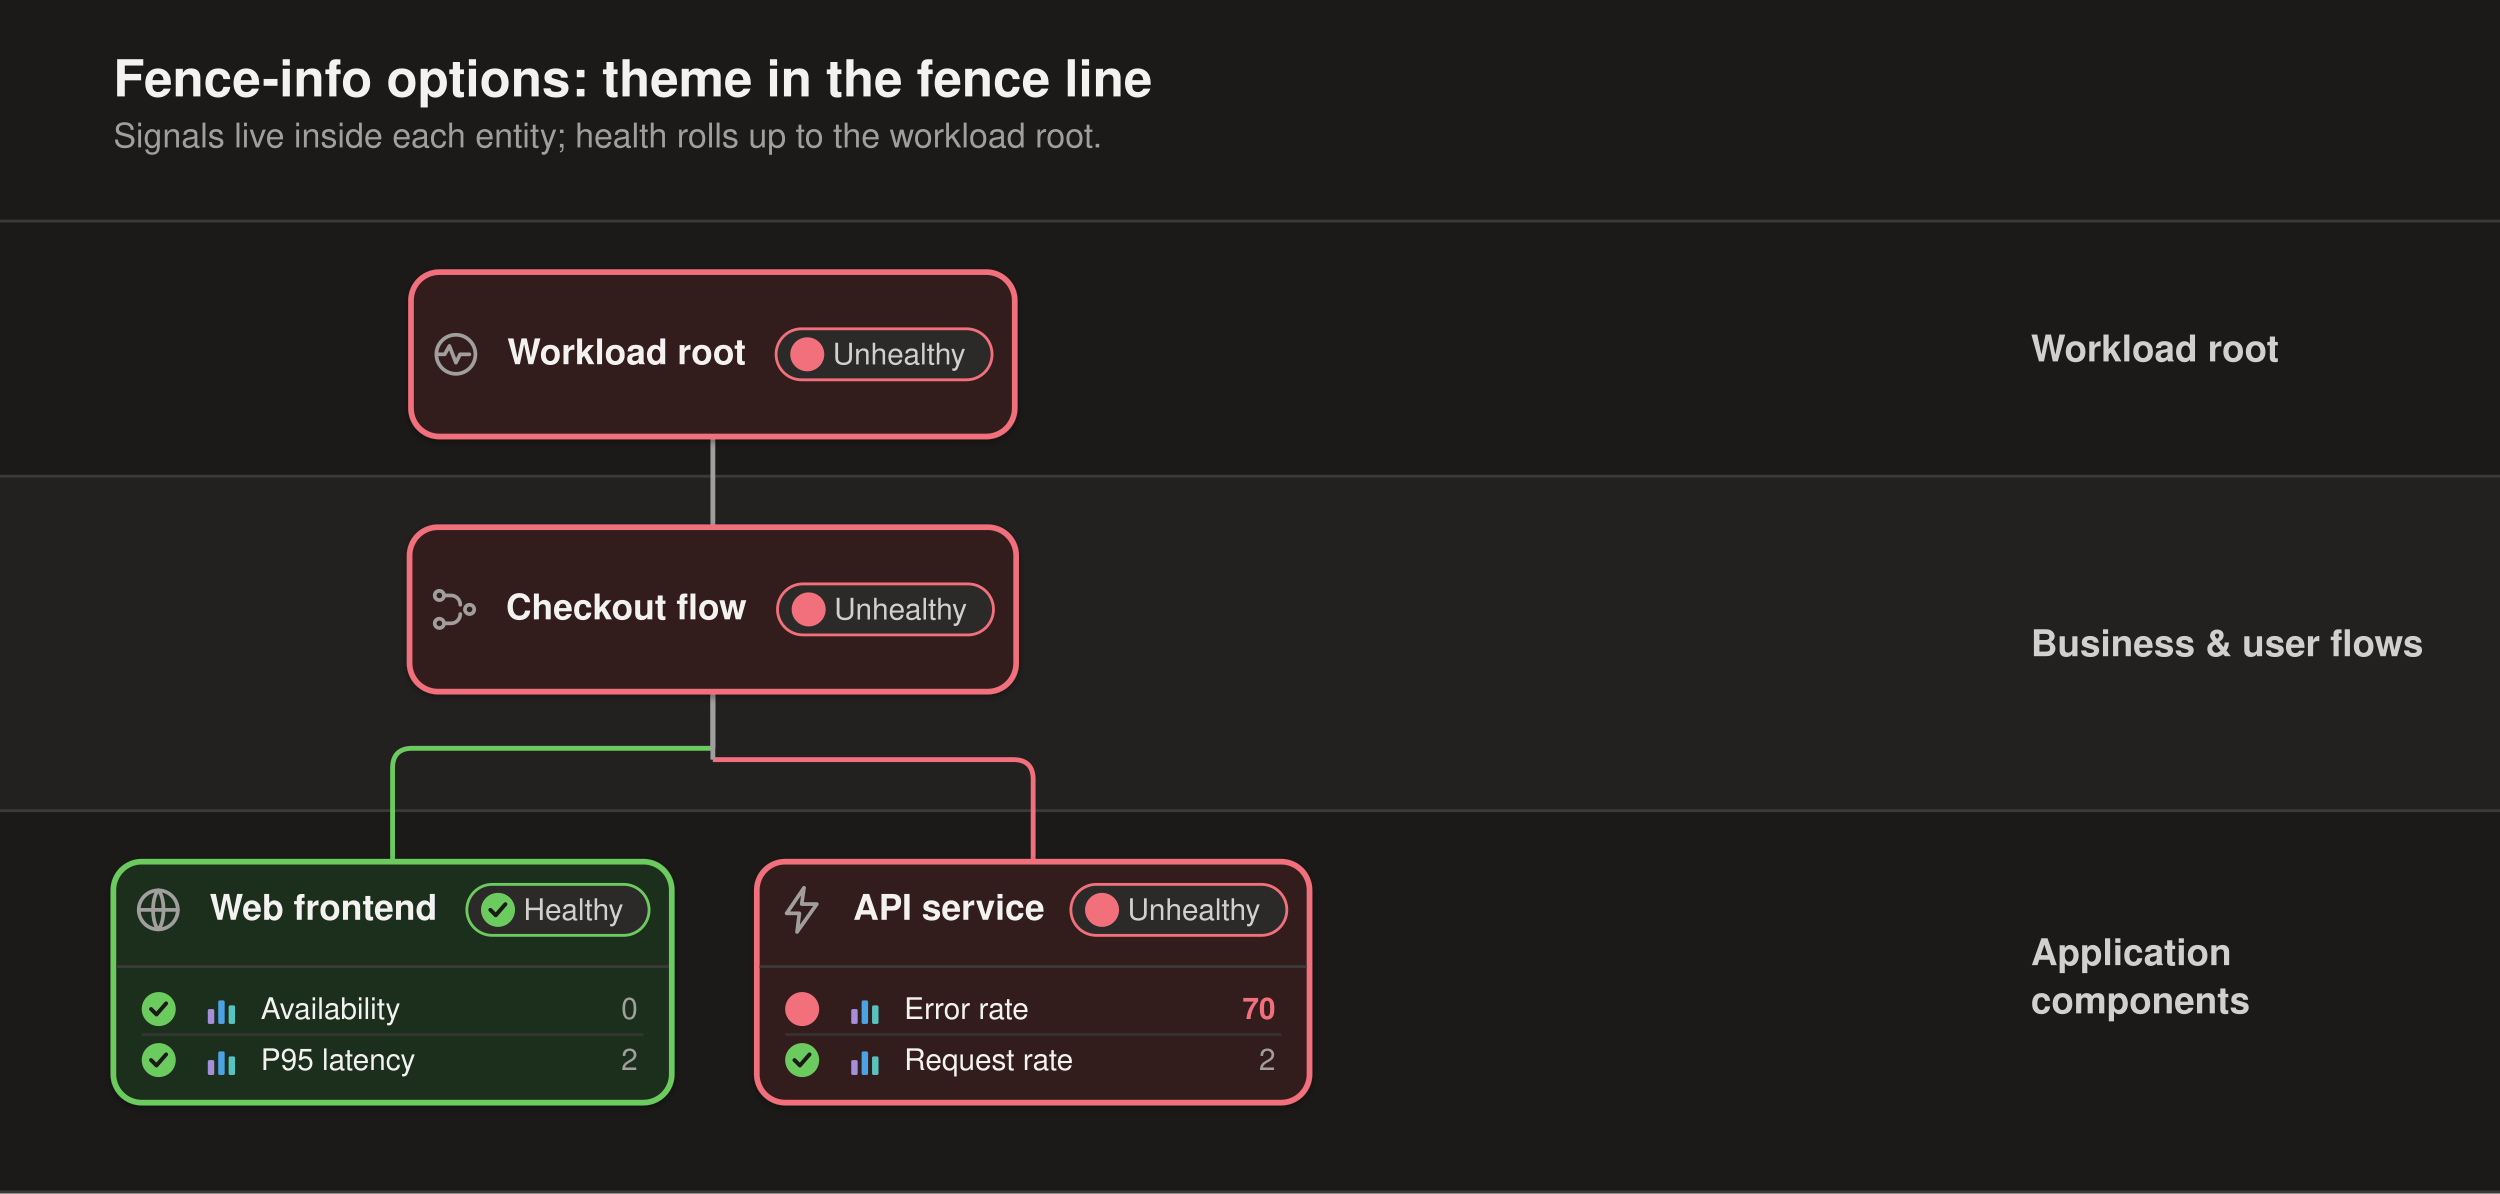
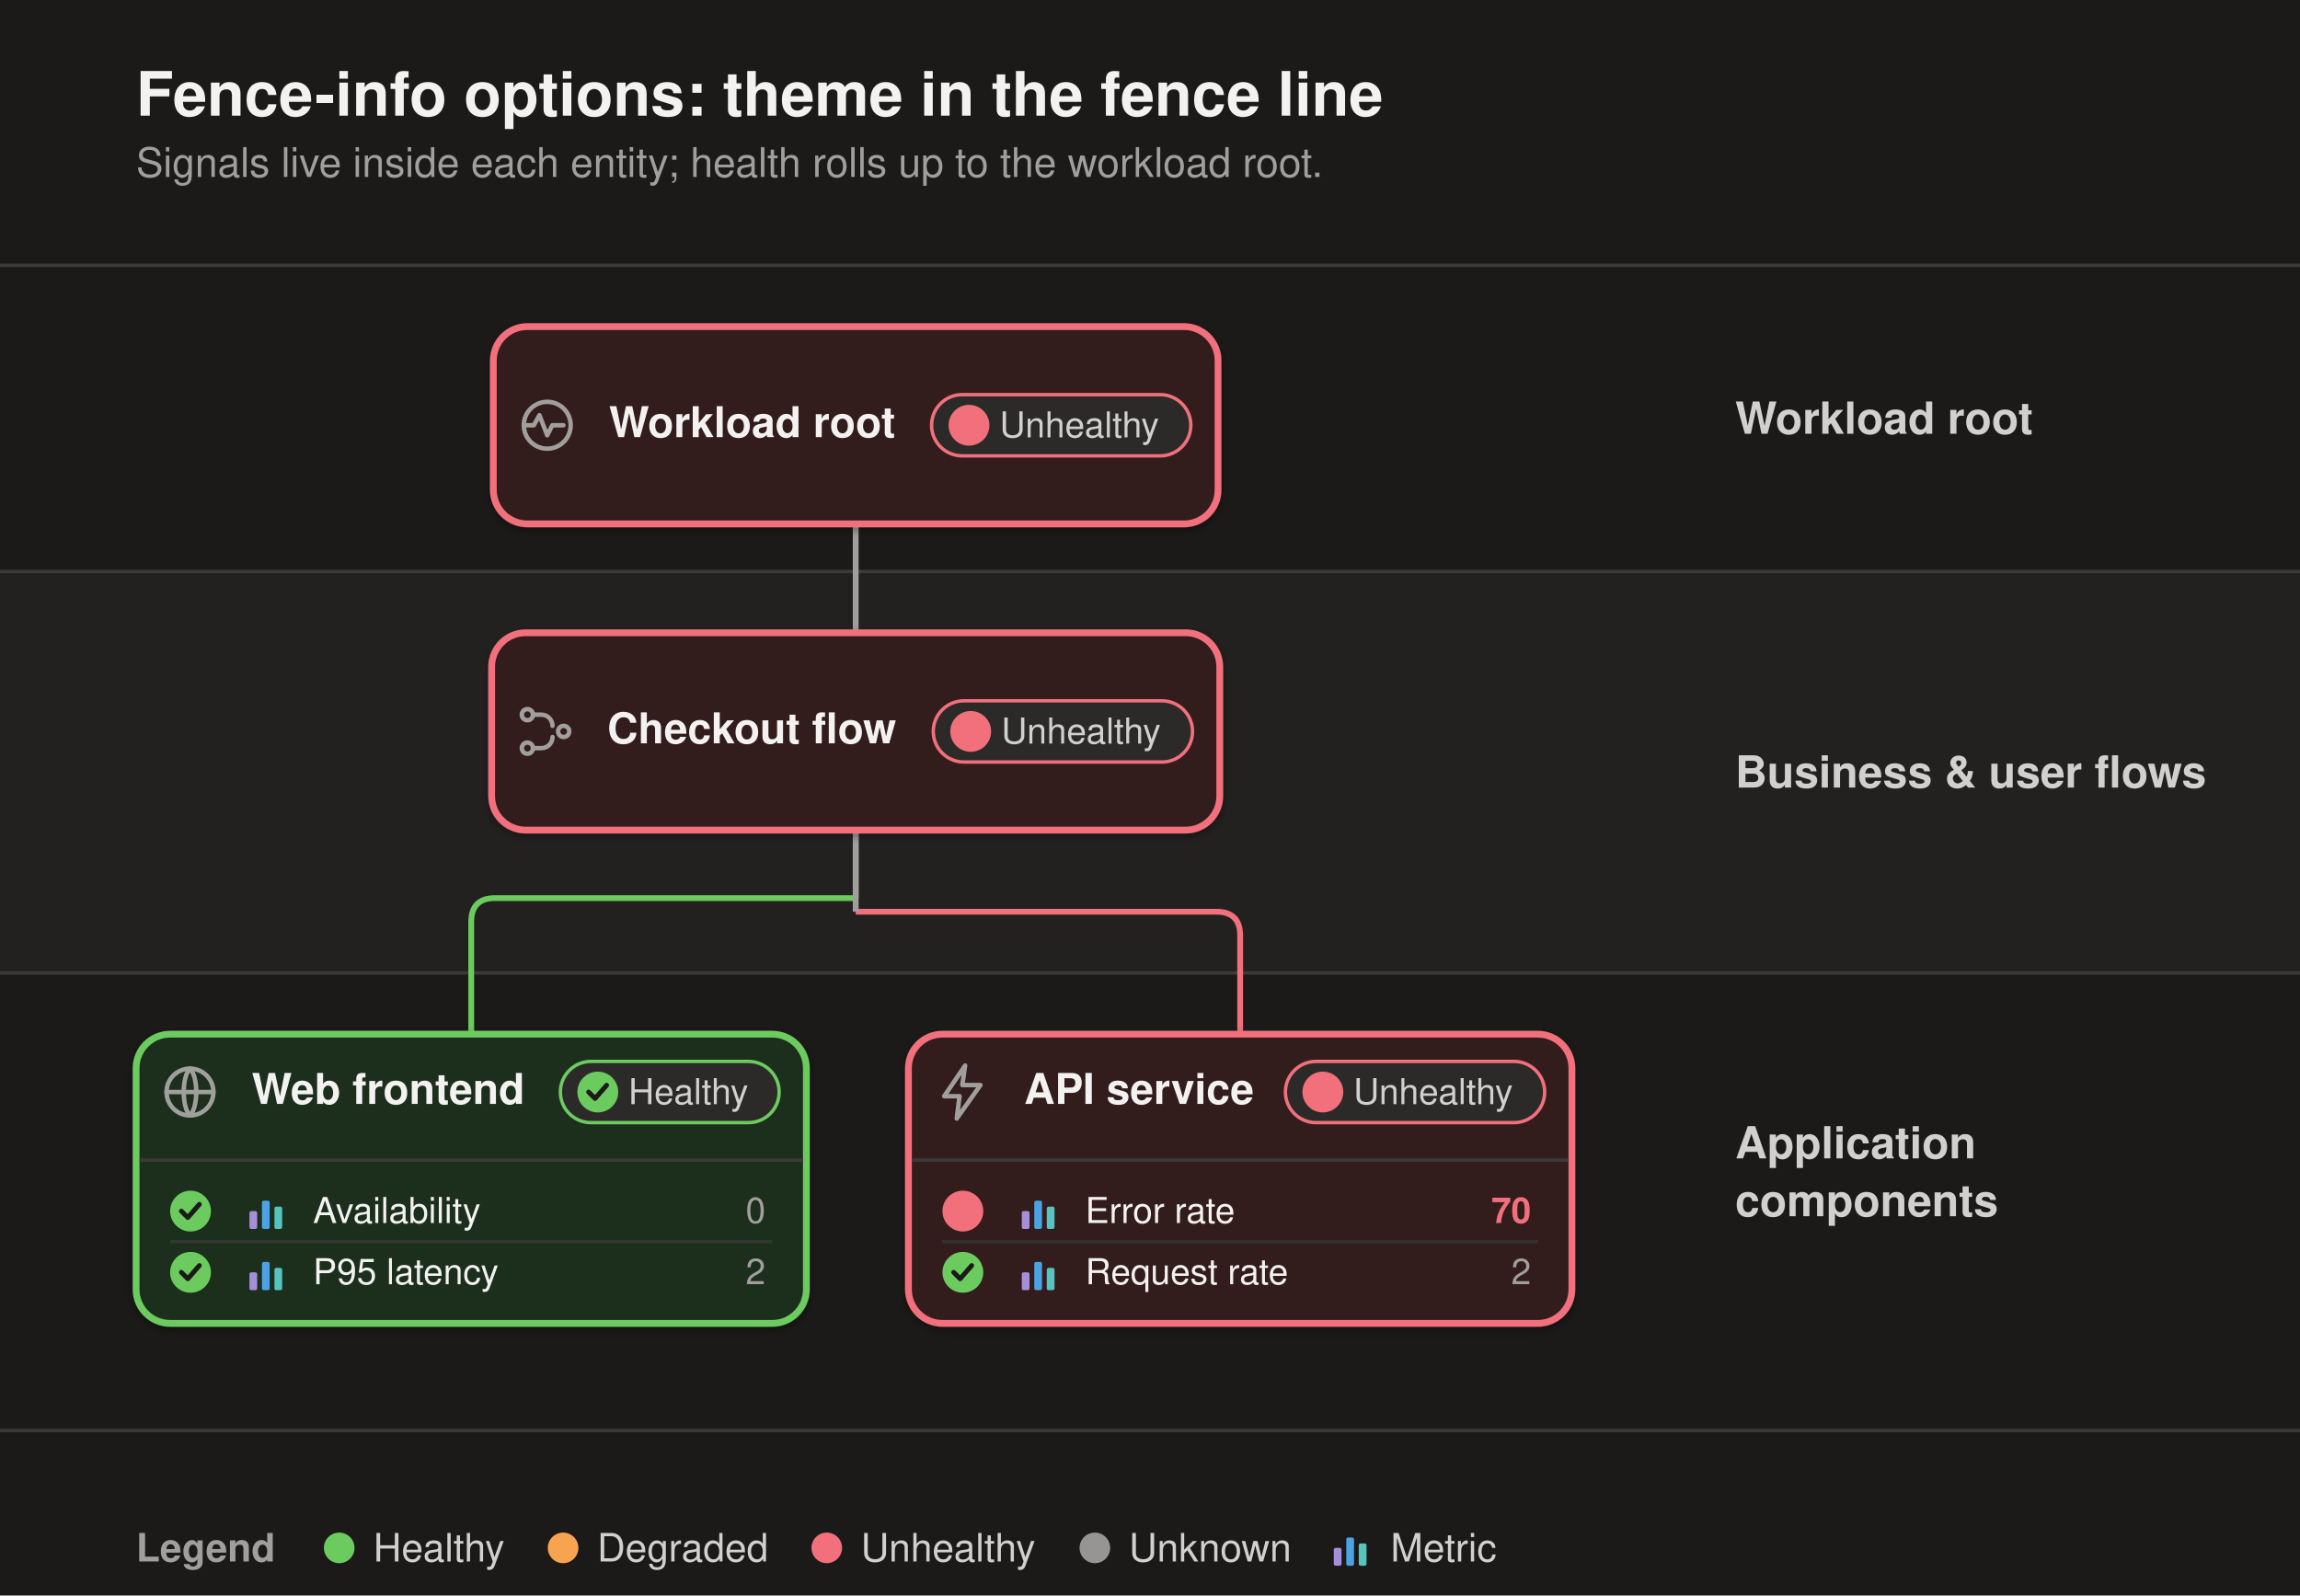
- <svg xmlns="http://www.w3.org/2000/svg" width="882" height="421" viewBox="0 0 882 421" font-family="Segoe UI, -apple-system, BlinkMacSystemFont, Helvetica, Arial, sans-serif">
+ <svg xmlns="http://www.w3.org/2000/svg" width="676" height="469" viewBox="0 0 676 469" font-family="Segoe UI, -apple-system, BlinkMacSystemFont, Helvetica, Arial, sans-serif">
  <defs>
    <filter id="cs" x="-20%" y="-20%" width="140%" height="140%">
      <feDropShadow dx="0" dy="1" stdDeviation="1.3" flood-color="#000" flood-opacity="0.35" />
    </filter>
  </defs>
-   <rect width="882" height="421" fill="#1b1a19" />
-   <rect x="0" y="78.0" width="882" height="90.0" fill="#1b1a19" />
-   <line x1="0" y1="78.0" x2="882" y2="78.0" stroke="#3b3a39" />
-   <text x="716.5" y="127.5" font-size="13" font-weight="700" fill="#d2d0ce">Workload root</text>
-   <rect x="0" y="168.0" width="882" height="118.0" fill="#232120" />
-   <line x1="0" y1="168.0" x2="882" y2="168.0" stroke="#3b3a39" />
-   <text x="716.5" y="231.5" font-size="13" font-weight="700" fill="#d2d0ce">Business &amp; user flows</text>
-   <rect x="0" y="286.0" width="882" height="117.0" fill="#1b1a19" />
-   <line x1="0" y1="286.0" x2="882" y2="286.0" stroke="#3b3a39" />
-   <text x="716.5" y="340.5" font-size="13" font-weight="700" fill="#d2d0ce">Application</text>
-   <text x="716.5" y="357.5" font-size="13" font-weight="700" fill="#d2d0ce">components</text>
-   <line x1="0" y1="420.5" x2="882" y2="420.5" stroke="#3b3a39" />
+   <rect width="676" height="469" fill="#1b1a19" />
+   <rect x="0" y="78.0" width="676" height="90.0" fill="#1b1a19" />
+   <line x1="0" y1="78.0" x2="676" y2="78.0" stroke="#3b3a39" />
+   <text x="510.0" y="127.5" font-size="13" font-weight="700" fill="#d2d0ce">Workload root</text>
+   <rect x="0" y="168.0" width="676" height="118.0" fill="#232120" />
+   <line x1="0" y1="168.0" x2="676" y2="168.0" stroke="#3b3a39" />
+   <text x="510.0" y="231.5" font-size="13" font-weight="700" fill="#d2d0ce">Business &amp; user flows</text>
+   <rect x="0" y="286.0" width="676" height="117.0" fill="#1b1a19" />
+   <line x1="0" y1="286.0" x2="676" y2="286.0" stroke="#3b3a39" />
+   <text x="510.0" y="340.5" font-size="13" font-weight="700" fill="#d2d0ce">Application</text>
+   <text x="510.0" y="357.5" font-size="13" font-weight="700" fill="#d2d0ce">components</text>
+   <line x1="0" y1="420.5" x2="676" y2="420.5" stroke="#3b3a39" />
  <text x="40" y="34" font-size="18" font-weight="700" fill="#f3f2f1">Fence-info options: theme in the fence line</text>
  <text x="40" y="52" font-size="12" fill="#a19f9d">Signals live inside each entity; health rolls up to the workload root.</text>
-   <text x="40.0" y="431.0" font-size="11.5" font-weight="600" fill="#a19f9d">Legend</text>
-   <circle cx="99.7" cy="427.0" r="4.5" fill="#6ccb5f" />
-   <text x="109.7" y="431.0" font-size="11.5" fill="#d2d0ce">Healthy</text>
-   <circle cx="165.5" cy="427.0" r="4.5" fill="#f7a350" />
-   <text x="175.5" y="431.0" font-size="11.5" fill="#d2d0ce">Degraded</text>
-   <circle cx="243.0" cy="427.0" r="4.5" fill="#f1707b" />
-   <text x="253.0" y="431.0" font-size="11.5" fill="#d2d0ce">Unhealthy</text>
-   <circle cx="321.8" cy="427.0" r="4.5" fill="#979593" />
-   <text x="331.8" y="431.0" font-size="11.5" fill="#d2d0ce">Unknown</text>
-   <g transform="translate(390.7,420.0) scale(0.875)">
+   <text x="40.0" y="459.0" font-size="11.5" font-weight="600" fill="#a19f9d">Legend</text>
+   <circle cx="99.7" cy="455.0" r="4.5" fill="#6ccb5f" />
+   <text x="109.7" y="459.0" font-size="11.5" fill="#d2d0ce">Healthy</text>
+   <circle cx="165.5" cy="455.0" r="4.5" fill="#f7a350" />
+   <text x="175.5" y="459.0" font-size="11.5" fill="#d2d0ce">Degraded</text>
+   <circle cx="243.0" cy="455.0" r="4.5" fill="#f1707b" />
+   <text x="253.0" y="459.0" font-size="11.5" fill="#d2d0ce">Unhealthy</text>
+   <circle cx="321.8" cy="455.0" r="4.5" fill="#979593" />
+   <text x="331.8" y="459.0" font-size="11.5" fill="#d2d0ce">Unknown</text>
+   <g transform="translate(390.7,448.0) scale(0.875)">
    <rect x="1.5" y="8" width="2.6" height="6" rx="0.6" fill="#a58fd8" />
    <rect x="5.7" y="4.5" width="2.6" height="9.5" rx="0.6" fill="#4ba3e3" />
    <rect x="9.9" y="6.5" width="2.6" height="7.5" rx="0.6" fill="#57c3bf" />
  </g>
-   <text x="408.7" y="431.0" font-size="11.5" fill="#d2d0ce">Metric</text>
+   <text x="408.7" y="459.0" font-size="11.5" fill="#d2d0ce">Metric</text>
  <g transform="translate(40.0,0)">
    <g fill="none" stroke-linecap="butt" stroke-linejoin="round">
      <path d="M98.5 304.0 L98.5 271.0 Q98.5 264.0 105.5 264.0 L211.5 264.0" stroke="#6ccb5f" stroke-width="1.7" />
      <path d="M211.5 264.0 L211.5 244.0" stroke="#a19f9d" stroke-width="1.7" />
      <path d="M324.5 304.0 L324.5 275.0 Q324.5 268.0 317.5 268.0 L211.5 268.0" stroke="#f1707b" stroke-width="1.7" />
      <path d="M211.5 268.0 L211.5 244.0" stroke="#a19f9d" stroke-width="1.7" />
      <path d="M211.5 186.0 L211.5 154.0" stroke="#a19f9d" stroke-width="1.7" />
    </g>
    <g filter="url(#cs)">
      <rect x="0.0" y="304.0" width="197" height="85" rx="10" fill="#1e2d1c" stroke="#6ccb5f" stroke-width="2" />
    </g>
    <g transform="translate(6.0,311.16) scale(0.82)">
      <circle cx="12" cy="12" r="8.4" fill="none" stroke="#a19f9d" stroke-width="1.6" stroke-linecap="round" stroke-linejoin="round" />
      <path d="M3.6 12h16.8M12 3.6c3 3 3 13.8 0 16.8M12 3.6c-3 3-3 13.8 0 16.8" fill="none" stroke="#a19f9d" stroke-width="1.6" stroke-linecap="round" stroke-linejoin="round" />
    </g>
    <text x="34.0" y="324.5" font-size="12.5" font-weight="600" fill="#f3f2f1">Web frontend</text>
    <rect x="124.7" y="312.00" width="64.3" height="18" rx="9" fill="#2b2a29" stroke="#6ccb5f" stroke-width="1" />
    <circle cx="135.7" cy="321.0" r="6" fill="#6ccb5f" />
    <path d="M133.0 321.0 l1.9 1.9 l3.4 -3.9" fill="none" stroke="#1b1a19" stroke-width="1.4" stroke-linecap="round" stroke-linejoin="round" />
    <text x="144.7" y="324.57" font-size="10.5" fill="#d2d0ce">Healthy</text>
    <line x1="1.0" y1="341.0" x2="196.0" y2="341.0" stroke="#3b3a39" />
    <circle cx="16.0" cy="356.0" r="6" fill="#6ccb5f" />
    <path d="M13.3 356.0 l1.9 1.9 l3.4 -3.9" fill="none" stroke="#1b1a19" stroke-width="1.4" stroke-linecap="round" stroke-linejoin="round" />
    <g transform="translate(32.0,349.0) scale(0.875)">
      <rect x="1.5" y="8" width="2.6" height="6" rx="0.6" fill="#a58fd8" />
      <rect x="5.7" y="4.5" width="2.6" height="9.5" rx="0.6" fill="#4ba3e3" />
      <rect x="9.9" y="6.5" width="2.6" height="7.5" rx="0.6" fill="#57c3bf" />
    </g>
    <text x="52.0" y="359.5" font-size="10.5" fill="#f3f2f1">Availability</text>
    <text x="185.0" y="359.5" font-size="10.5" font-weight="400" fill="#a19f9d" text-anchor="end">0</text>
    <line x1="10.0" y1="365.0" x2="187.0" y2="365.0" stroke="#3b3a39" stroke-opacity="0.7" />
    <circle cx="16.0" cy="374.0" r="6" fill="#6ccb5f" />
    <path d="M13.3 374.0 l1.9 1.9 l3.4 -3.9" fill="none" stroke="#1b1a19" stroke-width="1.4" stroke-linecap="round" stroke-linejoin="round" />
    <g transform="translate(32.0,367.0) scale(0.875)">
      <rect x="1.5" y="8" width="2.6" height="6" rx="0.6" fill="#a58fd8" />
      <rect x="5.7" y="4.5" width="2.6" height="9.5" rx="0.6" fill="#4ba3e3" />
      <rect x="9.9" y="6.5" width="2.6" height="7.5" rx="0.6" fill="#57c3bf" />
    </g>
    <text x="52.0" y="377.5" font-size="10.5" fill="#f3f2f1">P95 latency</text>
    <text x="185.0" y="377.5" font-size="10.5" font-weight="400" fill="#a19f9d" text-anchor="end">2</text>
    <g filter="url(#cs)">
      <rect x="227.0" y="304.0" width="195" height="85" rx="10" fill="#331d1f" stroke="#f1707b" stroke-width="2" />
    </g>
    <g transform="translate(233.0,311.16) scale(0.82)">
      <path d="M13 2.5 5.5 13.5H11l-1 8 8.5-12H12z" fill="none" stroke="#a19f9d" stroke-width="1.6" stroke-linecap="round" stroke-linejoin="round" />
    </g>
    <text x="261.0" y="324.5" font-size="12.5" font-weight="600" fill="#f3f2f1">API service</text>
    <rect x="337.8" y="312.00" width="76.2" height="18" rx="9" fill="#2b2a29" stroke="#f1707b" stroke-width="1" />
    <circle cx="348.8" cy="321.0" r="6" fill="#f1707b" />
    <text x="357.8" y="324.57" font-size="10.5" fill="#d2d0ce">Unhealthy</text>
    <line x1="228.0" y1="341.0" x2="421.0" y2="341.0" stroke="#3b3a39" />
    <circle cx="243.0" cy="356.0" r="6" fill="#f1707b" />
    <g transform="translate(259.0,349.0) scale(0.875)">
      <rect x="1.5" y="8" width="2.6" height="6" rx="0.6" fill="#a58fd8" />
      <rect x="5.7" y="4.5" width="2.6" height="9.5" rx="0.6" fill="#4ba3e3" />
      <rect x="9.9" y="6.5" width="2.6" height="7.5" rx="0.6" fill="#57c3bf" />
    </g>
    <text x="279.0" y="359.5" font-size="10.5" fill="#f3f2f1">Error rate</text>
    <text x="410.0" y="359.5" font-size="10.5" font-weight="600" fill="#f1707b" text-anchor="end">70</text>
    <line x1="237.0" y1="365.0" x2="412.0" y2="365.0" stroke="#3b3a39" stroke-opacity="0.7" />
    <circle cx="243.0" cy="374.0" r="6" fill="#6ccb5f" />
    <path d="M240.3 374.0 l1.9 1.9 l3.4 -3.9" fill="none" stroke="#1b1a19" stroke-width="1.4" stroke-linecap="round" stroke-linejoin="round" />
    <g transform="translate(259.0,367.0) scale(0.875)">
      <rect x="1.5" y="8" width="2.6" height="6" rx="0.6" fill="#a58fd8" />
      <rect x="5.7" y="4.5" width="2.6" height="9.5" rx="0.6" fill="#4ba3e3" />
      <rect x="9.9" y="6.5" width="2.6" height="7.5" rx="0.6" fill="#57c3bf" />
    </g>
    <text x="279.0" y="377.5" font-size="10.5" fill="#f3f2f1">Request rate</text>
    <text x="410.0" y="377.5" font-size="10.5" font-weight="400" fill="#a19f9d" text-anchor="end">2</text>
    <g filter="url(#cs)">
      <rect x="104.5" y="186.0" width="214" height="58" rx="10" fill="#331d1f" stroke="#f1707b" stroke-width="2" />
    </g>
    <g transform="translate(110.5,205.16) scale(0.82)">
      <circle cx="5.5" cy="6" r="2" fill="none" stroke="#a19f9d" stroke-width="1.6" stroke-linecap="round" stroke-linejoin="round" />
      <circle cx="5.5" cy="18" r="2" fill="none" stroke="#a19f9d" stroke-width="1.6" stroke-linecap="round" stroke-linejoin="round" />
      <circle cx="18.5" cy="12" r="2" fill="none" stroke="#a19f9d" stroke-width="1.6" stroke-linecap="round" stroke-linejoin="round" />
      <path d="M7.5 6h3a4 4 0 0 1 4 4M7.5 18h3a4 4 0 0 0 4-4" fill="none" stroke="#a19f9d" stroke-width="1.6" stroke-linecap="round" stroke-linejoin="round" />
    </g>
    <text x="138.5" y="218.5" font-size="12.5" font-weight="600" fill="#f3f2f1">Checkout flow</text>
    <rect x="234.3" y="206.00" width="76.2" height="18" rx="9" fill="#2b2a29" stroke="#f1707b" stroke-width="1" />
    <circle cx="245.3" cy="215.0" r="6" fill="#f1707b" />
    <text x="254.3" y="218.57" font-size="10.5" fill="#d2d0ce">Unhealthy</text>
    <g filter="url(#cs)">
      <rect x="105.0" y="96.0" width="213" height="58" rx="10" fill="#331d1f" stroke="#f1707b" stroke-width="2" />
    </g>
    <g transform="translate(111.0,115.16) scale(0.82)">
      <circle cx="12" cy="12" r="8.4" fill="none" stroke="#a19f9d" stroke-width="1.6" stroke-linecap="round" stroke-linejoin="round" />
      <path d="M4.2 12h3l2-3.6 2.8 7.2 1.8-3.6h4" fill="none" stroke="#a19f9d" stroke-width="1.6" stroke-linecap="round" stroke-linejoin="round" />
    </g>
    <text x="139.0" y="128.5" font-size="12.5" font-weight="600" fill="#f3f2f1">Workload root</text>
    <rect x="233.8" y="116.00" width="76.2" height="18" rx="9" fill="#2b2a29" stroke="#f1707b" stroke-width="1" />
    <circle cx="244.8" cy="125.0" r="6" fill="#f1707b" />
    <text x="253.8" y="128.57" font-size="10.5" fill="#d2d0ce">Unhealthy</text>
  </g>
</svg>
